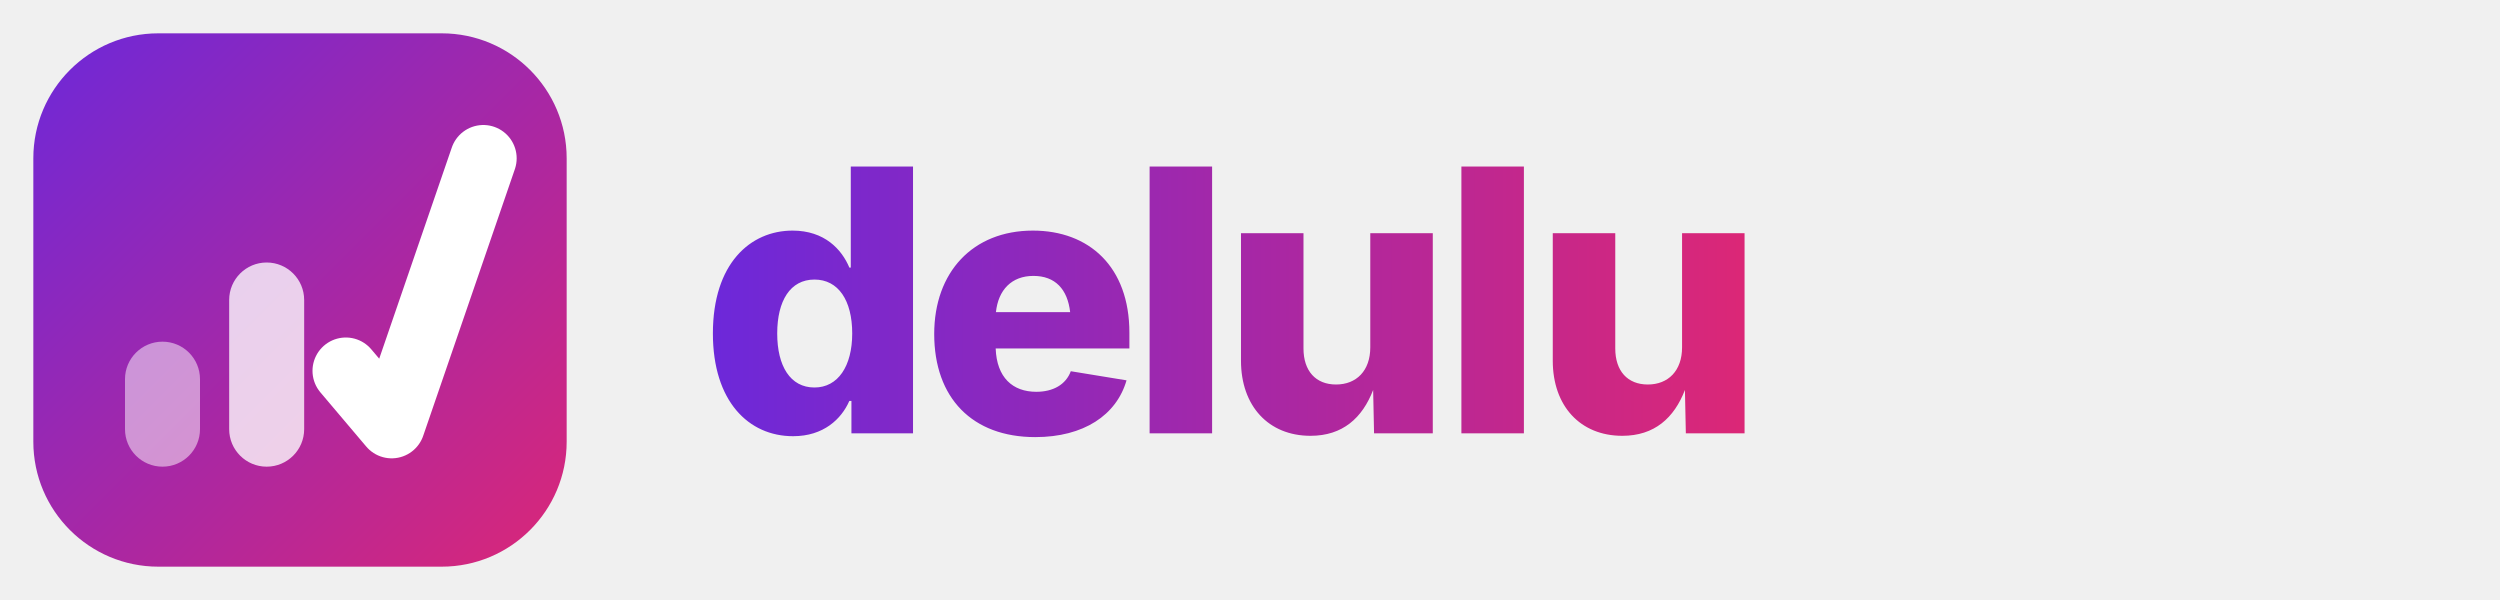
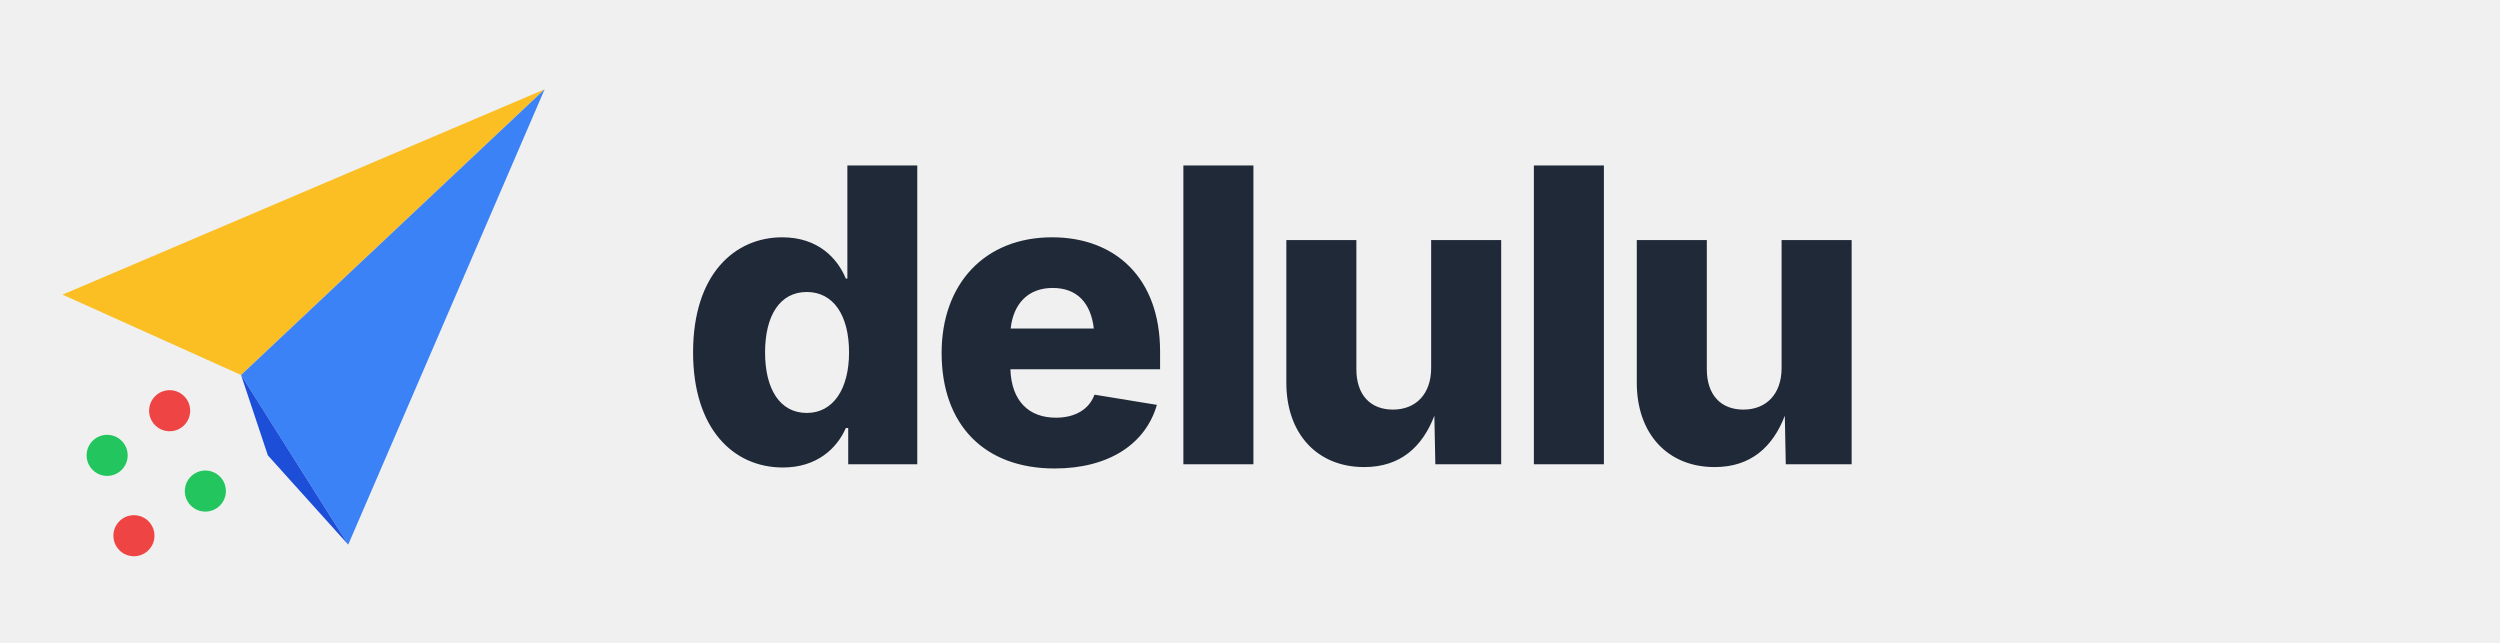
- <svg xmlns="http://www.w3.org/2000/svg" viewBox="0 0 300 72" role="img" aria-label="Delulu">
-   <defs>
-     <linearGradient id="T" x1="0" y1="0" x2="1" y2="1">
-       <stop offset="0" stop-color="#6D28D9" />
-       <stop offset="1" stop-color="#DB2777" />
-     </linearGradient>
-     <linearGradient id="W" x1="0" y1="0" x2="1" y2="0">
-       <stop offset="0" stop-color="#6D28D9" />
-       <stop offset="1" stop-color="#DB2777" />
-     </linearGradient>
-   </defs>
-   <g transform="translate(4 4)">
-     <rect width="64" height="64" rx="15" fill="url(#T)" />
-     <rect x="11" y="37" width="9" height="15" rx="4.5" fill="#fff" opacity=".5" />
-     <rect x="23.5" y="27.5" width="9" height="24.5" rx="4.5" fill="#fff" opacity=".78" />
-     <path d="M37.5 40.5 43 47 54 15" fill="none" stroke="#fff" stroke-width="8" stroke-linecap="round" stroke-linejoin="round" />
+ <svg xmlns="http://www.w3.org/2000/svg" viewBox="0 0 280 72" role="img" aria-label="Delulu">
+   <g transform="translate(2 4)">
+     <polygon points="5,29 59,6 25,38" fill="#FBBF24" />
+     <polygon points="25,38 59,6 37,57" fill="#3B82F6" />
+     <polygon points="25,38 37,57 28,47" fill="#1D4ED8" />
+     <circle cx="10" cy="47" r="2.3" fill="#22C55E" />
+     <circle cx="17" cy="42" r="2.3" fill="#EF4444" />
+     <circle cx="13" cy="56" r="2.3" fill="#EF4444" />
+     <circle cx="21" cy="51" r="2.3" fill="#22C55E" />
  </g>
-   <text x="84" y="52" font-family="Inter, 'Segoe UI', Helvetica, Arial, sans-serif" font-size="44" font-weight="800" letter-spacing="-1.5" fill="url(#W)">delulu</text>
+   <text x="76" y="52" font-family="Inter, 'Segoe UI', Helvetica, Arial, sans-serif" font-size="46" font-weight="800" letter-spacing="-1.5" fill="#1F2937">delulu</text>
</svg>
